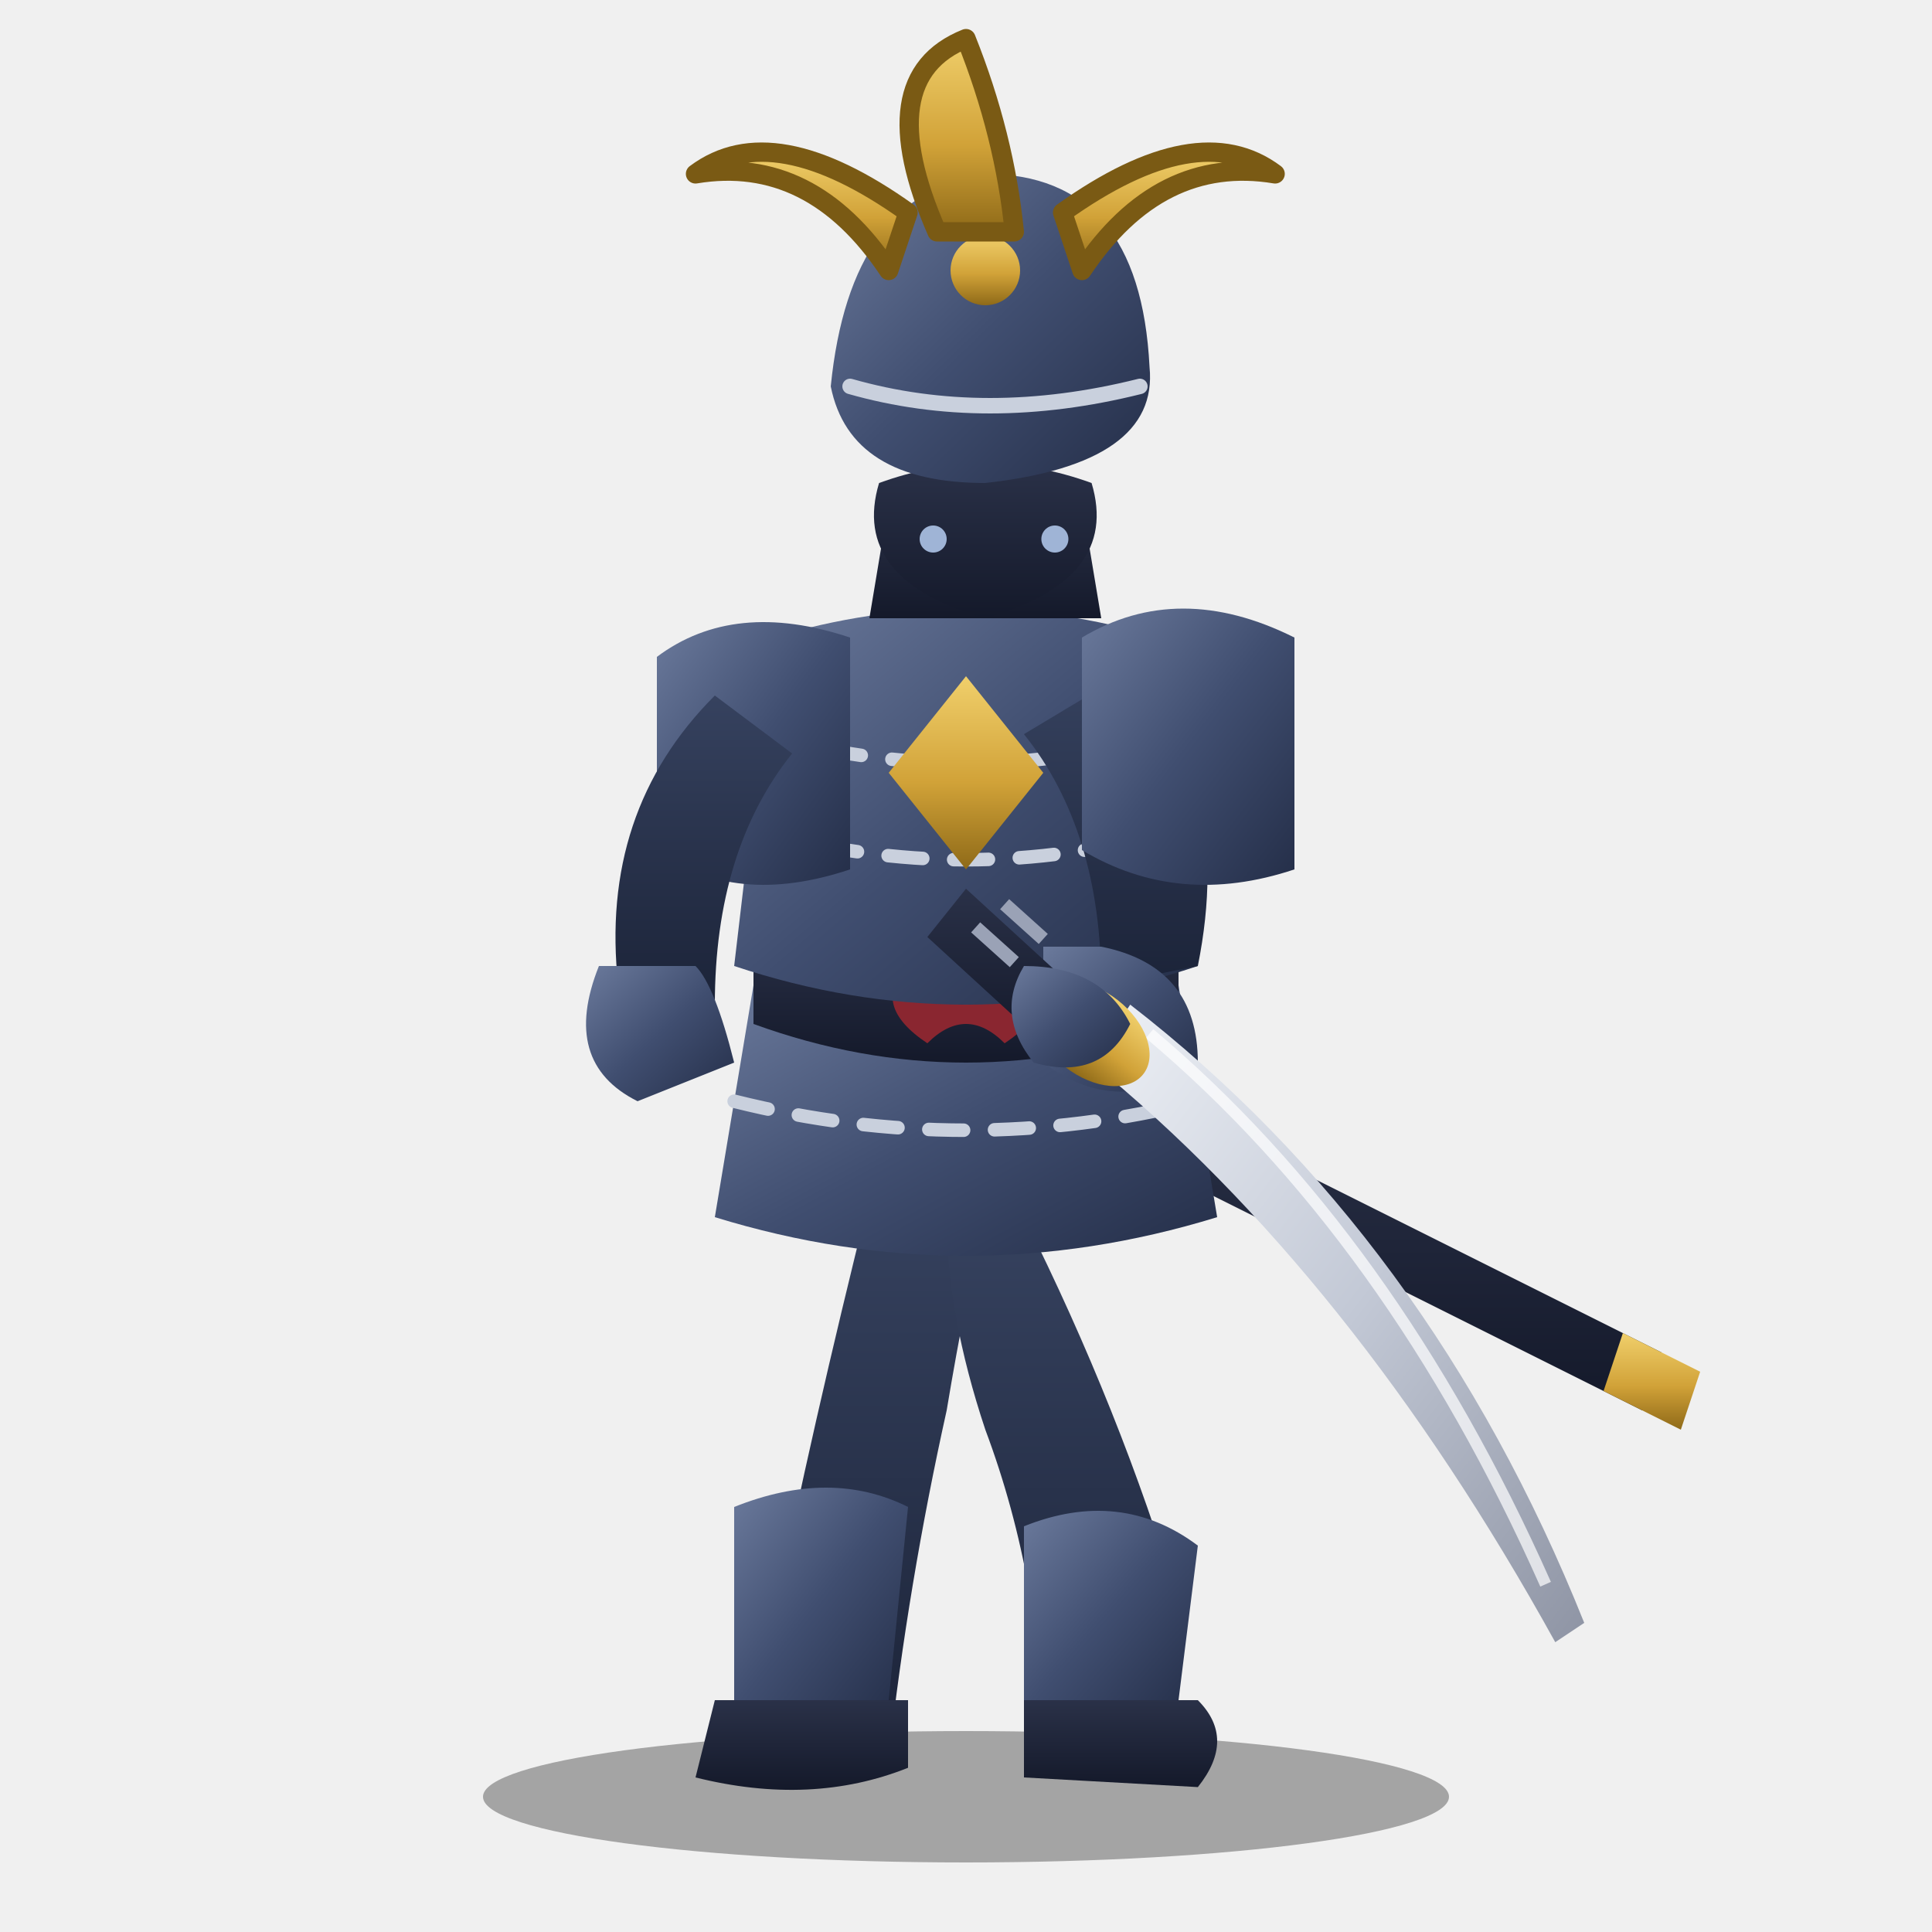
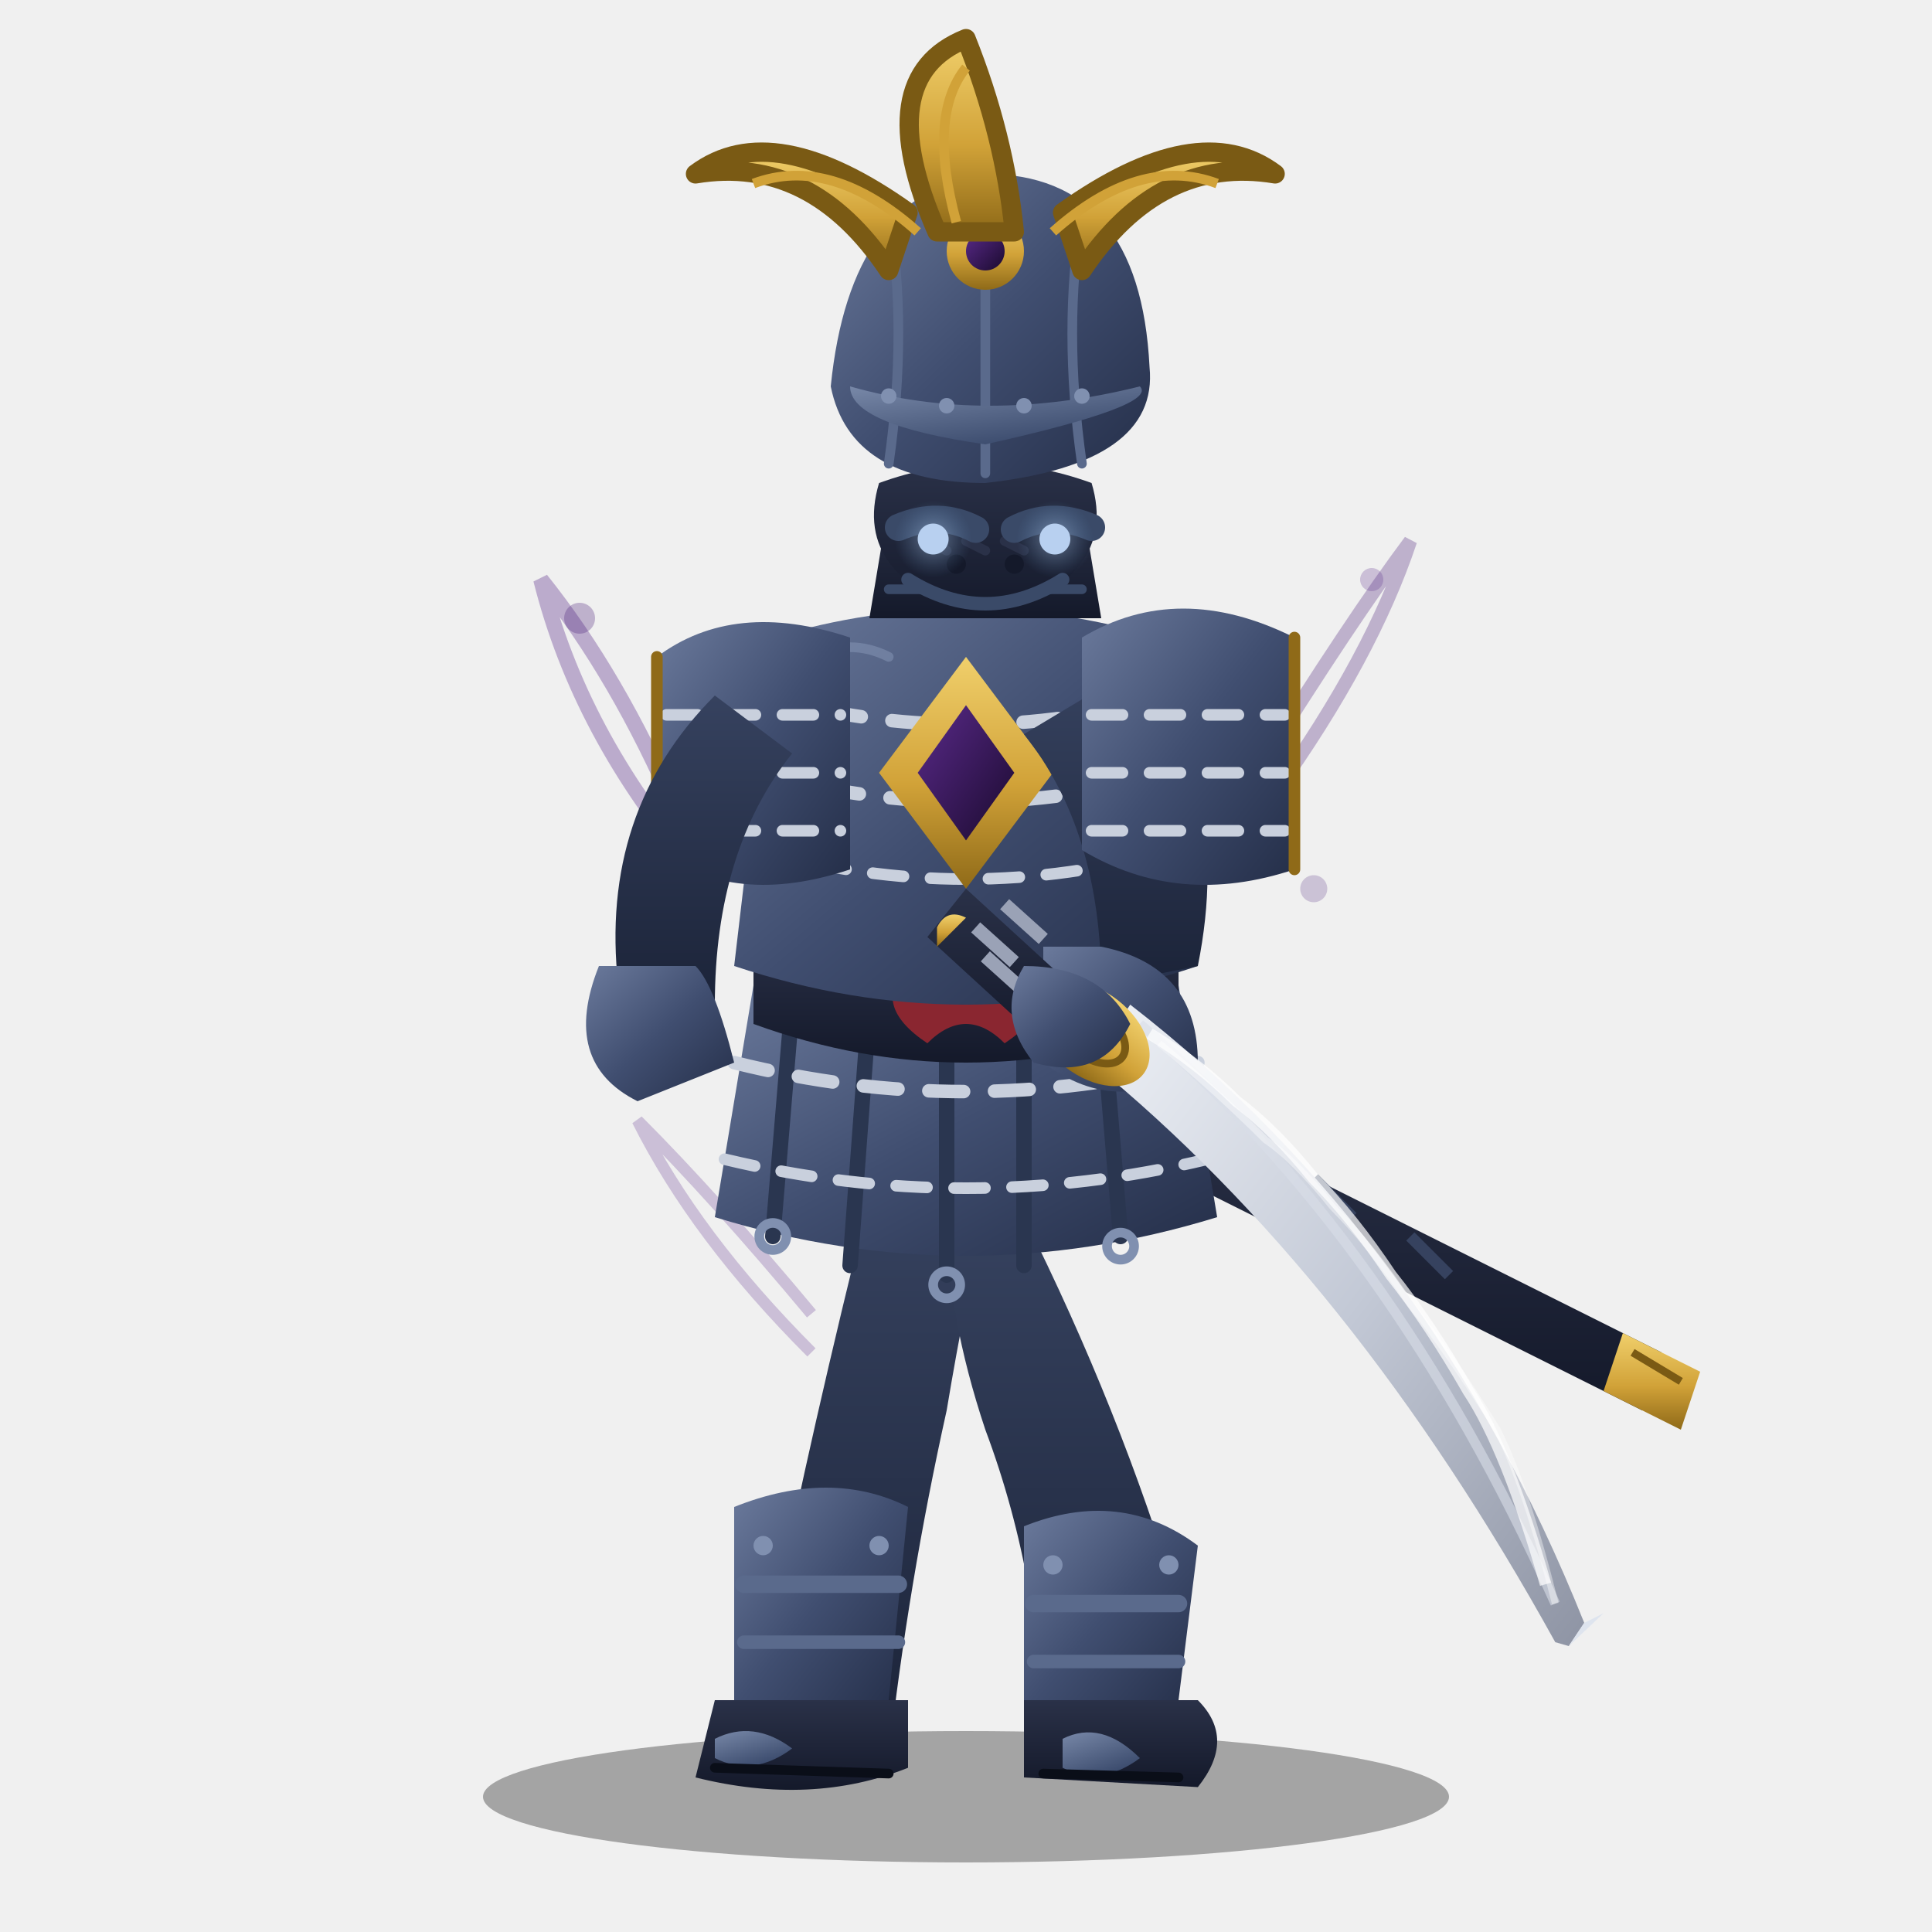
<svg xmlns="http://www.w3.org/2000/svg" viewBox="0 0 100 100" width="512" height="512" data-hand="58,55">
  <defs>
    <linearGradient id="ny-plate" x1="0" y1="0" x2="1" y2="1">
      <stop offset="0" stop-color="#6b7a9c" />
      <stop offset=".5" stop-color="#404e70" />
      <stop offset="1" stop-color="#242e48" />
    </linearGradient>
    <linearGradient id="ny-cloth" x1="0" y1="0" x2="0" y2="1">
      <stop offset="0" stop-color="#36425f" />
      <stop offset="1" stop-color="#1b2338" />
    </linearGradient>
    <linearGradient id="ny-gold" x1="0" y1="0" x2="0" y2="1">
      <stop offset="0" stop-color="#f0cf6b" />
      <stop offset=".55" stop-color="#d1a238" />
      <stop offset="1" stop-color="#8f6a18" />
    </linearGradient>
    <linearGradient id="ny-blade" x1="0" y1="0" x2="1" y2="1">
      <stop offset="0" stop-color="#eef1f6" />
      <stop offset=".5" stop-color="#c3c9d6" />
      <stop offset="1" stop-color="#8e94a4" />
    </linearGradient>
    <linearGradient id="ny-dark" x1="0" y1="0" x2="0" y2="1">
      <stop offset="0" stop-color="#2a3148" />
      <stop offset="1" stop-color="#14192a" />
    </linearGradient>
+     <linearGradient id="ny-void" x1="0" y1="0" x2="1" y2="1">
+       <stop offset="0" stop-color="#5a2a8a" />
+       <stop offset="1" stop-color="#1a0a2e" />
+     </linearGradient>
+     <linearGradient id="ny-lacquer" x1="0" y1="0" x2=".6" y2="1">
+       <stop offset="0" stop-color="#7888a8" />
+       <stop offset="1" stop-color="#3a4a6c" />
+     </linearGradient>
+     <radialGradient id="ny-glow" cx=".5" cy=".5" r=".5">
+       <stop offset="0" stop-color="#c8e0ff" />
+       <stop offset="1" stop-color="#6090c0" stop-opacity="0" />
+     </radialGradient>
  </defs>
  <ellipse cx="50" cy="93" rx="25" ry="3.4" fill="#000" opacity=".32" />
+   <path d="M36 45 Q30 38 28 30 Q32 35 35 42" fill="none" stroke="#5a2a8a" stroke-width=".8" opacity=".35" />
+   <path d="M65 40 Q70 32 73 28 Q71 34 66 41" fill="none" stroke="#4a1e7a" stroke-width=".7" opacity=".3" />
+   <path d="M42 70 Q36 64 33 58 Q37 62 42 68" fill="none" stroke="#5a2a8a" stroke-width=".6" opacity=".25" />
+   <circle cx="30" cy="32" r=".8" fill="#4a1e7a" opacity=".3" />
+   <circle cx="71" cy="30" r=".6" fill="#5a2a8a" opacity=".25" />
+   <circle cx="34" cy="56" r=".5" fill="#3a1260" opacity=".2" />
+   <circle cx="68" cy="46" r=".7" fill="#4a1e7a" opacity=".22" />
  <g stroke="none" stroke-width="1.3" stroke-linejoin="round">
    <path d="M58 56 L86 70 L85 73 L57 59 Z" fill="url(#ny-dark)" />
+     <path d="M63 58.5 L65 60.5 M68 61 L70 63 M73 64 L75 66" fill="none" stroke="#36425f" stroke-width=".6" />
+     <path d="M57.5 56.5 L59 57.5 L58.5 59 L57 58 Z" fill="url(#ny-gold)" />
+     <ellipse cx="65" cy="60" rx="1.2" ry=".8" transform="rotate(30 65 60)" fill="#36425f" stroke="#4a5a7a" stroke-width=".4" />
    <path d="M84 69 L88 71 L87 74 L83 72 Z" fill="url(#ny-gold)" />
+     <path d="M84.5 70 L87 71.5" fill="none" stroke="#7a5a14" stroke-width=".4" />
  </g>
  <g stroke="none" stroke-width="1.5" stroke-linejoin="round" stroke-linecap="round">
    <path d="M45 62 Q42 74 40 84 L39 91 L46 91 Q47 82 49 73 Q50 67 51 63 Z" fill="url(#ny-cloth)" />
    <path d="M53 63 Q58 73 61 83 L61 91 L54 91 Q54 82 51 74 Q49 68 49 63 Z" fill="url(#ny-cloth)" />
    <path d="M38 78 Q43 76 47 78 L46 88 Q42 89 38 88 Z" fill="url(#ny-plate)" />
    <path d="M53 79 Q58 77 62 80 L61 88 Q56 89 53 88 Z" fill="url(#ny-plate)" />
-     <path d="M38.5 82 L46.5 82 M53.5 83 L61 83" fill="none" stroke-width=".9" />
+     <path d="M38.5 82 L46.5 82 M53.5 83 L61 83" fill="none" stroke="#5a6a8c" stroke-width=".9" />
+     <path d="M38.5 85 L46.5 85 M53.5 86 L61 86" fill="none" stroke="#5a6a8c" stroke-width=".7" />
+     <circle cx="39.5" cy="80" r=".5" fill="#8090b0" />
+     <circle cx="45.5" cy="80" r=".5" fill="#8090b0" />
+     <circle cx="54.5" cy="81" r=".5" fill="#8090b0" />
+     <circle cx="60.5" cy="81" r=".5" fill="#8090b0" />
    <path d="M37 88 L47 88 L47 91.5 Q42 93.5 36 92 Z" fill="url(#ny-dark)" />
    <path d="M53 88 L62 88 Q64 90 62 92.5 L53 92 Z" fill="url(#ny-dark)" />
+     <path d="M37 90 Q39 89 41 90.5 Q39 92 37 91 Z" fill="url(#ny-lacquer)" />
+     <path d="M55 90 Q57 89 59 91 Q57 92.5 55 91.5 Z" fill="url(#ny-lacquer)" />
+     <path d="M37 91.5 L46 91.8 M54 91.8 L61 92" fill="none" stroke="#0a0e18" stroke-width=".5" />
    <path d="M39 51 L61 51 L63 63 Q50 67 37 63 Z" fill="url(#ny-plate)" />
-     <path d="M43 52 L43 65 M50 52 L50 66 M57 52 L57 65" fill="none" stroke-width="1" />
-     <path d="M38 57 Q50 60 62 57" fill="none" stroke="#c9d0dd" stroke-width=".7" stroke-dasharray="1.8 1.6" />
+     <path d="M41 52 L40 64 M45 52 L44 65.5 M49 52 L49 66 M53 52 L53 65.5 M57 52 L58 64" fill="none" stroke="#2a3650" stroke-width=".8" />
+     <path d="M38 55 Q50 58 62 55" fill="none" stroke="#c9d0dd" stroke-width=".7" stroke-dasharray="1.8 1.6" />
+     <path d="M37.5 60 Q50 63 62.5 60" fill="none" stroke="#c9d0dd" stroke-width=".6" stroke-dasharray="1.6 1.4" />
+     <circle cx="40" cy="64" r=".7" fill="none" stroke="#8090b0" stroke-width=".5" />
+     <circle cx="49" cy="66.5" r=".7" fill="none" stroke="#8090b0" stroke-width=".5" />
+     <circle cx="58" cy="64.5" r=".7" fill="none" stroke="#8090b0" stroke-width=".5" />
    <path d="M39 48 Q50 52 61 48 L61 53 Q50 57 39 53 Z" fill="url(#ny-dark)" />
    <path d="M47 50 Q50 54 53 50 Q55 52 52 54 Q50 52 48 54 Q45 52 47 50 Z" fill="#8a2630" stroke-width=".8" />
    <path d="M40 33 Q50 30 60 33 L62 50 Q50 54 38 50 Z" fill="url(#ny-plate)" />
-     <path d="M39.5 38 Q50 41 60.5 38 M39.3 43 Q50 46 60.7 43" fill="none" stroke="#c9d0dd" stroke-width=".7" stroke-dasharray="1.8 1.6" />
-     <path d="M50 35 L54 40 L50 45 L46 40 Z" fill="url(#ny-gold)" stroke-width="1" />
+     <path d="M39.5 36 Q50 39 60.5 36" fill="none" stroke="#c9d0dd" stroke-width=".7" stroke-dasharray="1.8 1.6" />
+     <path d="M39.4 40 Q50 43 60.6 40" fill="none" stroke="#c9d0dd" stroke-width=".7" stroke-dasharray="1.8 1.6" />
+     <path d="M39.3 44 Q50 47 60.7 44" fill="none" stroke="#c9d0dd" stroke-width=".6" stroke-dasharray="1.6 1.4" />
+     <path d="M50 34 L54.5 40 L50 46 L45.5 40 Z" fill="url(#ny-gold)" stroke-width="1" />
+     <path d="M50 36.5 L52.5 40 L50 43.5 L47.5 40 Z" fill="url(#ny-void)" stroke="none" />
+     <path d="M42 34 Q44 33 46 34" fill="none" stroke="#8898b8" stroke-width=".5" opacity=".5" />
    <path d="M34 34 Q38 31 44 33 L44 45 Q38 47 34 44 Z" fill="url(#ny-plate)" />
-     <path d="M34.5 38 L43.5 38 M34.5 41.5 L43.5 41.5" fill="none" stroke-width=".9" />
+     <path d="M34.5 37 L43.5 37 M34.5 40 L43.5 40 M34.5 43 L43.5 43" fill="none" stroke="#c9d0dd" stroke-width=".6" stroke-dasharray="1.6 1.4" />
+     <path d="M34 34 L34 44" fill="none" stroke="#8f6a18" stroke-width=".6" />
    <path d="M37 36 Q31 42 32 51 L37 52 Q37 44 41 39 Z" fill="url(#ny-cloth)" />
    <path d="M31 50 Q29 55 33 57 L38 55 Q37 51 36 50 Z" fill="url(#ny-plate)" />
    <path d="M46 26 L56 26 L57 32 L45 32 Z" fill="url(#ny-dark)" />
+     <path d="M46 28.5 L56 28.5 M46 30.5 L56 30.5" fill="none" stroke="#3a4a68" stroke-width=".5" />
    <path d="M45.5 25 Q51 23 56.5 25 Q58 30 51 32 Q44 30 45.5 25 Z" fill="url(#ny-dark)" />
+     <path d="M47 30 Q51 32.5 55 30" fill="none" stroke="#3a4a68" stroke-width=".7" />
+     <circle cx="49.5" cy="29.2" r=".5" fill="#14192a" />
+     <circle cx="52.5" cy="29.2" r=".5" fill="#14192a" />
+     <path d="M48 28 L49 28.5 M50 28 L51 28.5 M52 28 L53 28.5" fill="none" stroke="#2a3148" stroke-width=".5" />
    <path d="M43 20 Q44 10 51 9 Q59 9 59.5 19 Q60 24 51 25 Q44 25 43 20 Z" fill="url(#ny-plate)" />
-     <path d="M44 20 Q51 22 59 20" fill="none" stroke="#c9d0dd" stroke-width=".8" />
-     <circle cx="51" cy="14" r="1.8" fill="url(#ny-gold)" />
+     <path d="M46 11 Q47 17 46 24 M51 9.5 L51 24.5 M56 11 Q55 17 56 24" fill="none" stroke="#5a6a8c" stroke-width=".5" />
+     <path d="M44 20 Q51 22 59 20 Q60 21 51 23 Q44 22 44 20 Z" fill="url(#ny-lacquer)" />
+     <circle cx="46" cy="20.5" r=".4" fill="#8090b0" />
+     <circle cx="49" cy="21" r=".4" fill="#8090b0" />
+     <circle cx="53" cy="21" r=".4" fill="#8090b0" />
+     <circle cx="56" cy="20.5" r=".4" fill="#8090b0" />
+     <circle cx="51" cy="13" r="2" fill="url(#ny-gold)" />
+     <circle cx="51" cy="13" r="1" fill="url(#ny-void)" />
    <path d="M58 35 Q64 40 62 50 L57 51 Q57 43 53 38 Z" fill="url(#ny-cloth)" />
    <path d="M57 49 Q62 50 62 55 Q58 58 54 55 Q54 51 54 49 Z" fill="url(#ny-plate)" />
    <path d="M56 33 Q61 30 67 33 L67 45 Q61 47 56 44 Z" fill="url(#ny-plate)" />
-     <path d="M56.5 38 L66.5 38 M56.5 41.5 L66.5 41.5" fill="none" stroke-width=".9" />
+     <path d="M56.5 37 L66.5 37 M56.5 40 L66.5 40 M56.5 43 L66.5 43" fill="none" stroke="#c9d0dd" stroke-width=".6" stroke-dasharray="1.6 1.4" />
+     <path d="M67 33 L67 45" fill="none" stroke="#8f6a18" stroke-width=".6" />
  </g>
  <g stroke="#7a5a14" stroke-width="1" stroke-linejoin="round">
    <path d="M47 11 Q40 6 36 9 Q42 8 46 14 Z" fill="url(#ny-gold)" />
    <path d="M55 11 Q62 6 66 9 Q60 8 56 14 Z" fill="url(#ny-gold)" />
    <path d="M48.5 12 Q45 4 50 2 Q52 7 52.5 12 Z" fill="url(#ny-gold)" />
+     <path d="M47.5 12 Q43 8 39 9.5 M54.5 12 Q59 8 63 9.5 M49.5 11.5 Q48 6 50 3.5" fill="none" stroke="#d1a238" stroke-width=".5" />
  </g>
-   <path d="M46.5 27.3 Q48.6 26.4 50.5 27.4 M52.5 27.4 Q54.4 26.4 56.5 27.3" stroke="none" stroke-width="1.4" fill="none" stroke-linecap="round" />
-   <circle cx="48.3" cy="27.9" r=".7" fill="#9fb4d6" />
-   <circle cx="54.6" cy="27.9" r=".7" fill="#9fb4d6" />
+   <path d="M46.5 27.3 Q48.6 26.4 50.5 27.4 M52.5 27.4 Q54.4 26.4 56.5 27.3" stroke="#3a4a68" stroke-width="1.4" fill="none" stroke-linecap="round" />
+   <circle cx="48.3" cy="27.9" r="2" fill="url(#ny-glow)" opacity=".45" />
+   <circle cx="54.6" cy="27.9" r="2" fill="url(#ny-glow)" opacity=".45" />
+   <circle cx="48.3" cy="27.9" r=".8" fill="#b8d0f0" />
+   <circle cx="54.6" cy="27.9" r=".8" fill="#b8d0f0" />
  <g class="wpn" stroke="none" stroke-width="1.1" stroke-linejoin="round">
-     <path d="M58.5 52 Q74 64 82 84 L80.5 85 Q70 66 56.5 55 Z" fill="url(#ny-blade)" />
-     <path d="M59.5 53.5 Q72 64 80 82" fill="none" stroke="#ffffff" stroke-width=".6" opacity=".7" />
+     <path d="M58.5 52 Q74 64 82 84 L81.2 85.2 L80.5 85 Q70 66 56.5 55 Z" fill="url(#ny-blade)" />
+     <path d="M82 84 L83 83.5 L81.2 85.2 Z" fill="#dee4ee" />
+     <path d="M59 53 Q72 64 80.5 83" fill="none" stroke="#d8dde8" stroke-width=".5" opacity=".6" />
+     <path d="M59.5 53.5 Q62 55 64 57 Q66 58.5 68 61 Q70 63 72 66 Q74 68.5 76 72 Q78 75 80 82" fill="none" stroke="#ffffff" stroke-width=".6" opacity=".7" />
+     <path d="M60 54 Q63 56.5 65.5 59 Q67 60 69 62.5 Q71 64.5 73 67.5 Q75 70 77.5 74 Q79 77 80.5 83" fill="none" stroke="#ffffff" stroke-width=".35" opacity=".4" />
    <ellipse cx="56.5" cy="53.5" rx="3.4" ry="2.2" transform="rotate(38 56.5 53.5)" fill="url(#ny-gold)" />
+     <ellipse cx="56.5" cy="53.5" rx="2" ry="1.2" transform="rotate(38 56.5 53.5)" fill="none" stroke="#7a5a14" stroke-width=".4" />
    <path d="M50 46 L56 51.5 L54 54 L48 48.5 Z" fill="url(#ny-dark)" />
-     <path d="M50.5 48 L52.5 49.8 M52 46.8 L54 48.6" stroke="#9aa2b6" stroke-width=".7" />
+     <path d="M50.5 48 L52.5 49.8 M52 46.8 L54 48.6 M51 49.5 L53 51.3" stroke="#9aa2b6" stroke-width=".7" />
+     <path d="M48.5 48 Q49 47 50 47.5 L48.5 49 Z" fill="url(#ny-gold)" />
    <path d="M53 50 Q57 50 58.5 53 Q57 56 53.5 55 Q51.5 52.5 53 50 Z" fill="url(#ny-plate)" />
  </g>
</svg>
